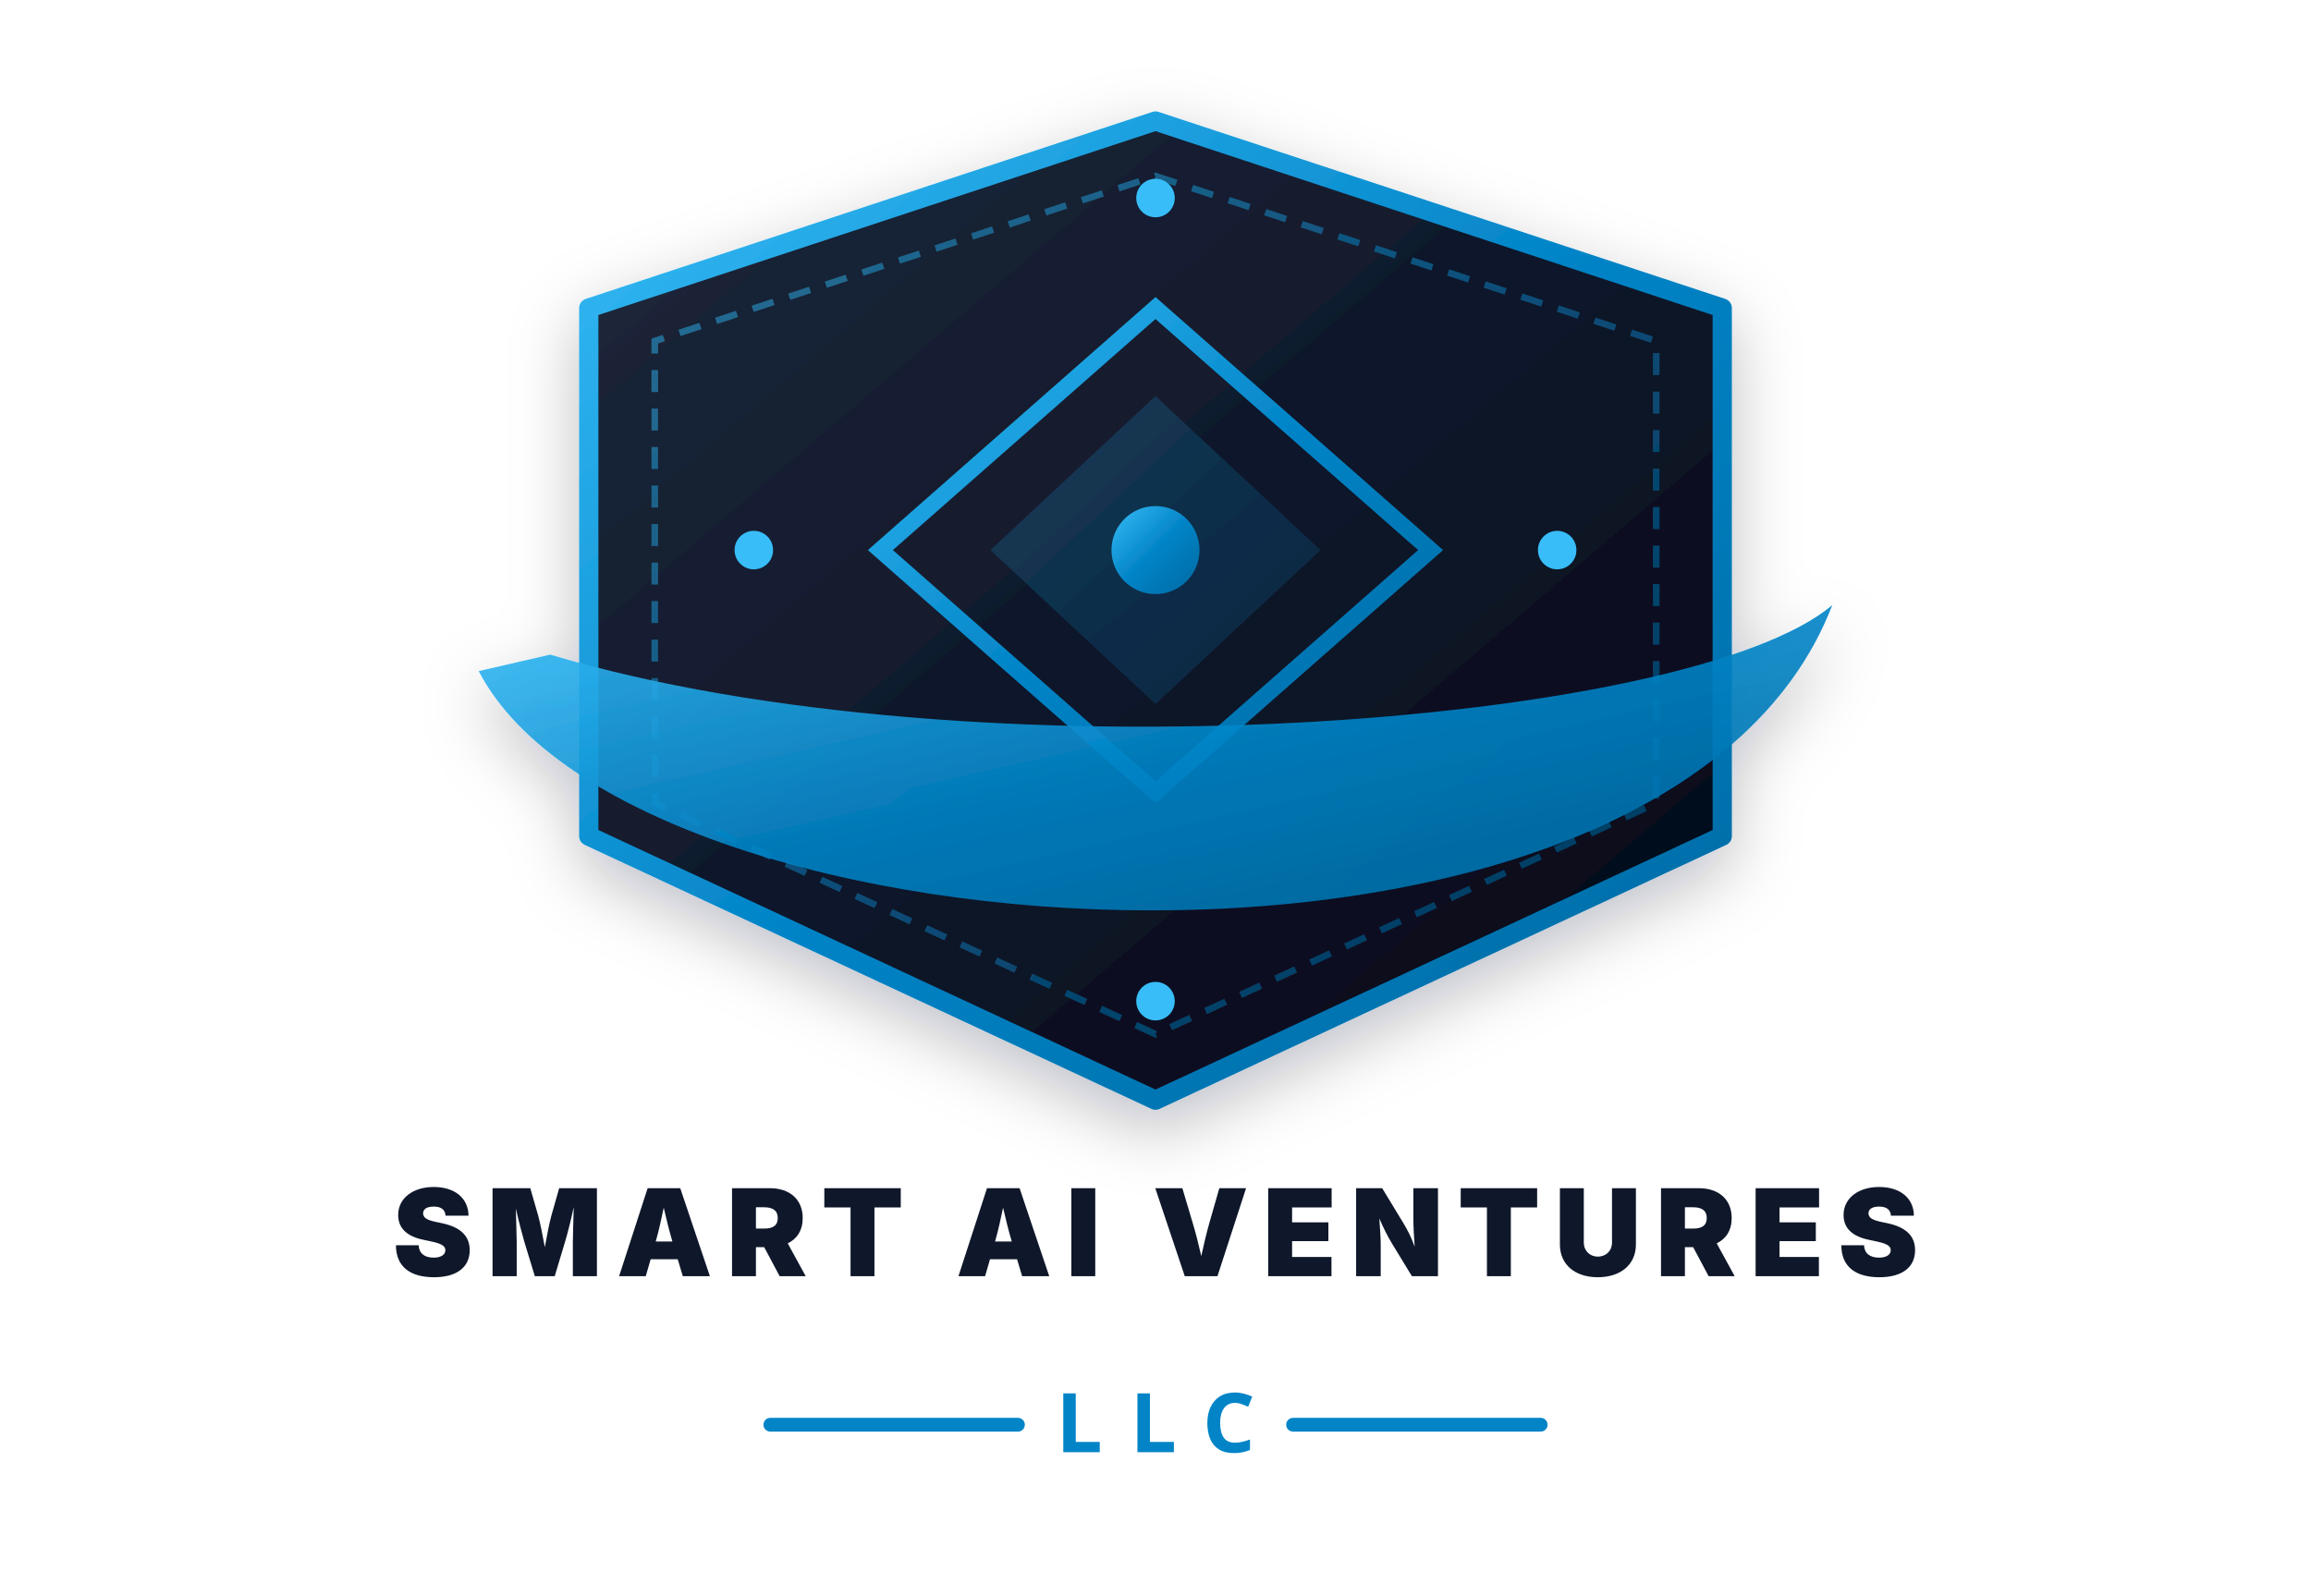
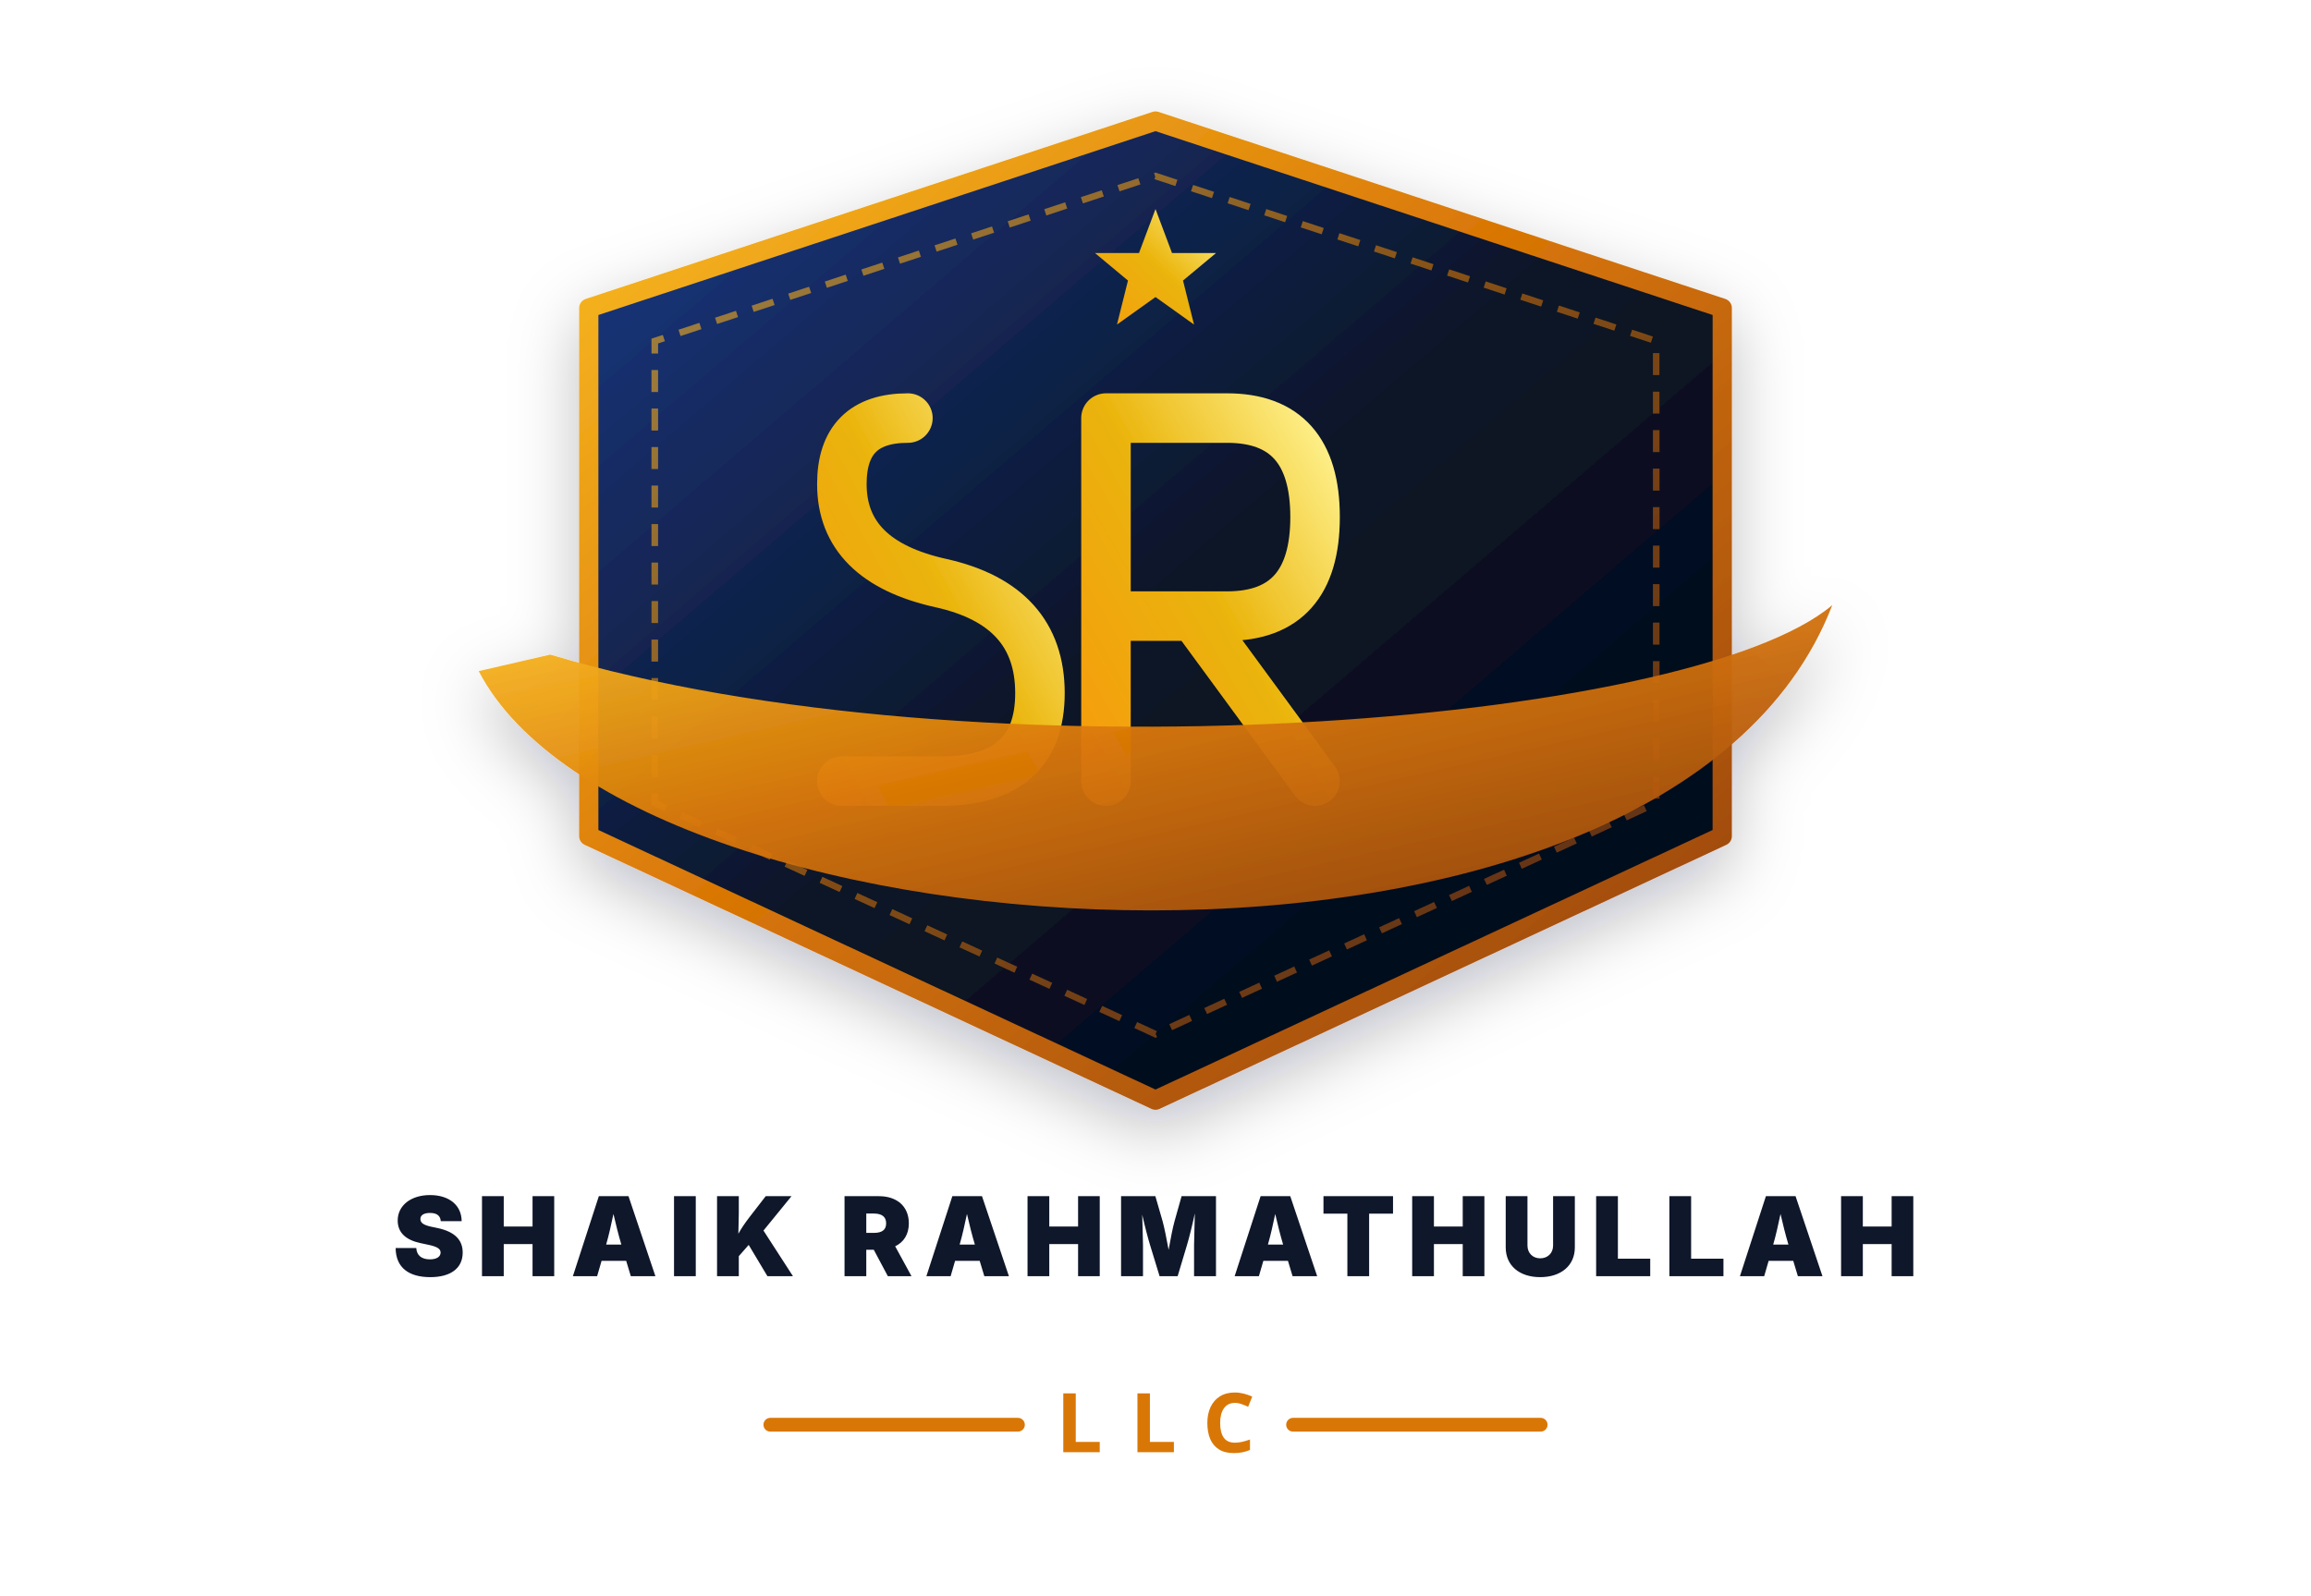
<svg xmlns="http://www.w3.org/2000/svg" viewBox="0 0 420 290" fill="none">
  <defs>
-     <linearGradient id="savCyan" x1="0%" y1="0%" x2="100%" y2="100%">
-       <stop offset="0%" stop-color="#38bdf8" />
-       <stop offset="50%" stop-color="#0284c7" />
-       <stop offset="100%" stop-color="#0369a1" />
+     <linearGradient id="srGold" x1="0%" y1="0%" x2="100%" y2="100%">
+       <stop offset="0%" stop-color="#fbbf24" />
+       <stop offset="45%" stop-color="#d97706" />
+       <stop offset="100%" stop-color="#92400e" />
    </linearGradient>
-     <linearGradient id="savNavy" x1="0%" y1="0%" x2="100%" y2="100%">
-       <stop offset="0%" stop-color="#1e293b" />
-       <stop offset="50%" stop-color="#0f172a" />
+     <linearGradient id="srNavy" x1="0%" y1="0%" x2="100%" y2="100%">
+       <stop offset="0%" stop-color="#1e3a8a" />
+       <stop offset="50%" stop-color="#091526" />
      <stop offset="100%" stop-color="#020617" />
    </linearGradient>
-     <filter id="savShadow" x="-10%" y="-10%" width="120%" height="120%">
+     <linearGradient id="srAccent" x1="0%" y1="100%" x2="100%" y2="0%">
+       <stop offset="0%" stop-color="#f59e0b" />
+       <stop offset="50%" stop-color="#eab308" />
+       <stop offset="100%" stop-color="#fef08a" />
+     </linearGradient>
+     <filter id="srShadow" x="-10%" y="-10%" width="120%" height="120%">
      <feDropShadow dx="0" dy="4" stdDeviation="6" flood-color="#020617" flood-opacity="0.25" />
    </filter>
  </defs>
-   <g transform="translate(65, 14)" filter="url(#savShadow)">
-     <path d="M 145 8 L 248 42 L 248 138 L 145 186 L 42 138 L 42 42 Z" fill="url(#savNavy)" stroke="url(#savCyan)" stroke-width="3.5" stroke-linejoin="round" />
-     <path d="M 145 18 L 236 48 L 236 132 L 145 174 L 54 132 L 54 48 Z" fill="none" stroke="url(#savCyan)" stroke-width="1.2" stroke-dasharray="4 3" opacity="0.5" />
-     <path d="M 145 42 L 195 86 L 145 130 L 95 86 Z" fill="none" stroke="url(#savCyan)" stroke-width="3" />
-     <path d="M 145 58 L 175 86 L 145 114 L 115 86 Z" fill="url(#savCyan)" opacity="0.2" />
-     <circle cx="145" cy="86" r="8" fill="url(#savCyan)" />
-     <line x1="145" y1="22" x2="145" y2="42" stroke="url(#savCyan)" stroke-width="2.5" stroke-linecap="round" />
-     <line x1="145" y1="130" x2="145" y2="168" stroke="url(#savCyan)" stroke-width="2.5" stroke-linecap="round" />
-     <line x1="72" y1="86" x2="95" y2="86" stroke="url(#savCyan)" stroke-width="2.5" stroke-linecap="round" />
-     <line x1="195" y1="86" x2="218" y2="86" stroke="url(#savCyan)" stroke-width="2.5" stroke-linecap="round" />
-     <circle cx="145" cy="22" r="3.5" fill="#38bdf8" />
-     <circle cx="145" cy="168" r="3.5" fill="#38bdf8" />
-     <circle cx="72" cy="86" r="3.5" fill="#38bdf8" />
-     <circle cx="218" cy="86" r="3.5" fill="#38bdf8" />
-     <path d="M 22 108 C 50 162, 238 174, 268 96 C 242 118, 112 128, 35 105 Z" fill="url(#savCyan)" opacity="0.9" />
+   <g transform="translate(65, 14)" filter="url(#srShadow)">
+     <path d="M 145 8 L 248 42 L 248 138 L 145 186 L 42 138 L 42 42 Z" fill="url(#srNavy)" stroke="url(#srGold)" stroke-width="3.5" stroke-linejoin="round" />
+     <path d="M 145 18 L 236 48 L 236 132 L 145 174 L 54 132 L 54 48 Z" fill="none" stroke="url(#srGold)" stroke-width="1.2" stroke-dasharray="4 3" opacity="0.6" />
+     <path d="M 100 62 Q 88 62 88 74 Q 88 88 106 92 Q 124 96 124 112 Q 124 128 106 128 L 88 128" fill="none" stroke="url(#srAccent)" stroke-width="9" stroke-linecap="round" />
+     <path d="M 136 62 L 136 128 M 136 62 L 158 62 Q 174 62 174 80 Q 174 98 158 98 L 136 98 M 152 98 L 174 128" fill="none" stroke="url(#srAccent)" stroke-width="9" stroke-linecap="round" stroke-linejoin="round" />
+     <path d="M 22 108 C 50 162, 238 174, 268 96 C 242 118, 112 128, 35 105 Z" fill="url(#srGold)" opacity="0.95" />
+     <polygon points="145,24 148,32 156,32 150,37 152,45 145,40 138,45 140,37 134,32 142,32" fill="url(#srAccent)" />
  </g>
-   <text x="210" y="232" text-anchor="middle" font-family="'Plus Jakarta Sans', system-ui, -apple-system, sans-serif" font-size="22" font-weight="900" fill="#0f172a" letter-spacing="2.5">
-     SMART AI VENTURES
+   <text x="210" y="232" text-anchor="middle" font-family="'Plus Jakarta Sans', system-ui, -apple-system, sans-serif" font-size="20" font-weight="900" fill="#0f172a" letter-spacing="2">
+     SHAIK RAHMATHULLAH
  </text>
  <g transform="translate(210, 264)">
-     <line x1="-70" y1="-5" x2="-25" y2="-5" stroke="#0284c7" stroke-width="2.5" stroke-linecap="round" />
-     <text x="0" y="0" text-anchor="middle" font-family="'Plus Jakarta Sans', system-ui, sans-serif" font-size="15" font-weight="800" fill="#0284c7" letter-spacing="5">
+     <line x1="-70" y1="-5" x2="-25" y2="-5" stroke="#d97706" stroke-width="2.5" stroke-linecap="round" />
+     <text x="0" y="0" text-anchor="middle" font-family="'Plus Jakarta Sans', system-ui, sans-serif" font-size="15" font-weight="800" fill="#d97706" letter-spacing="5">
      LLC
    </text>
-     <line x1="25" y1="-5" x2="70" y2="-5" stroke="#0284c7" stroke-width="2.5" stroke-linecap="round" />
+     <line x1="25" y1="-5" x2="70" y2="-5" stroke="#d97706" stroke-width="2.5" stroke-linecap="round" />
  </g>
</svg>
